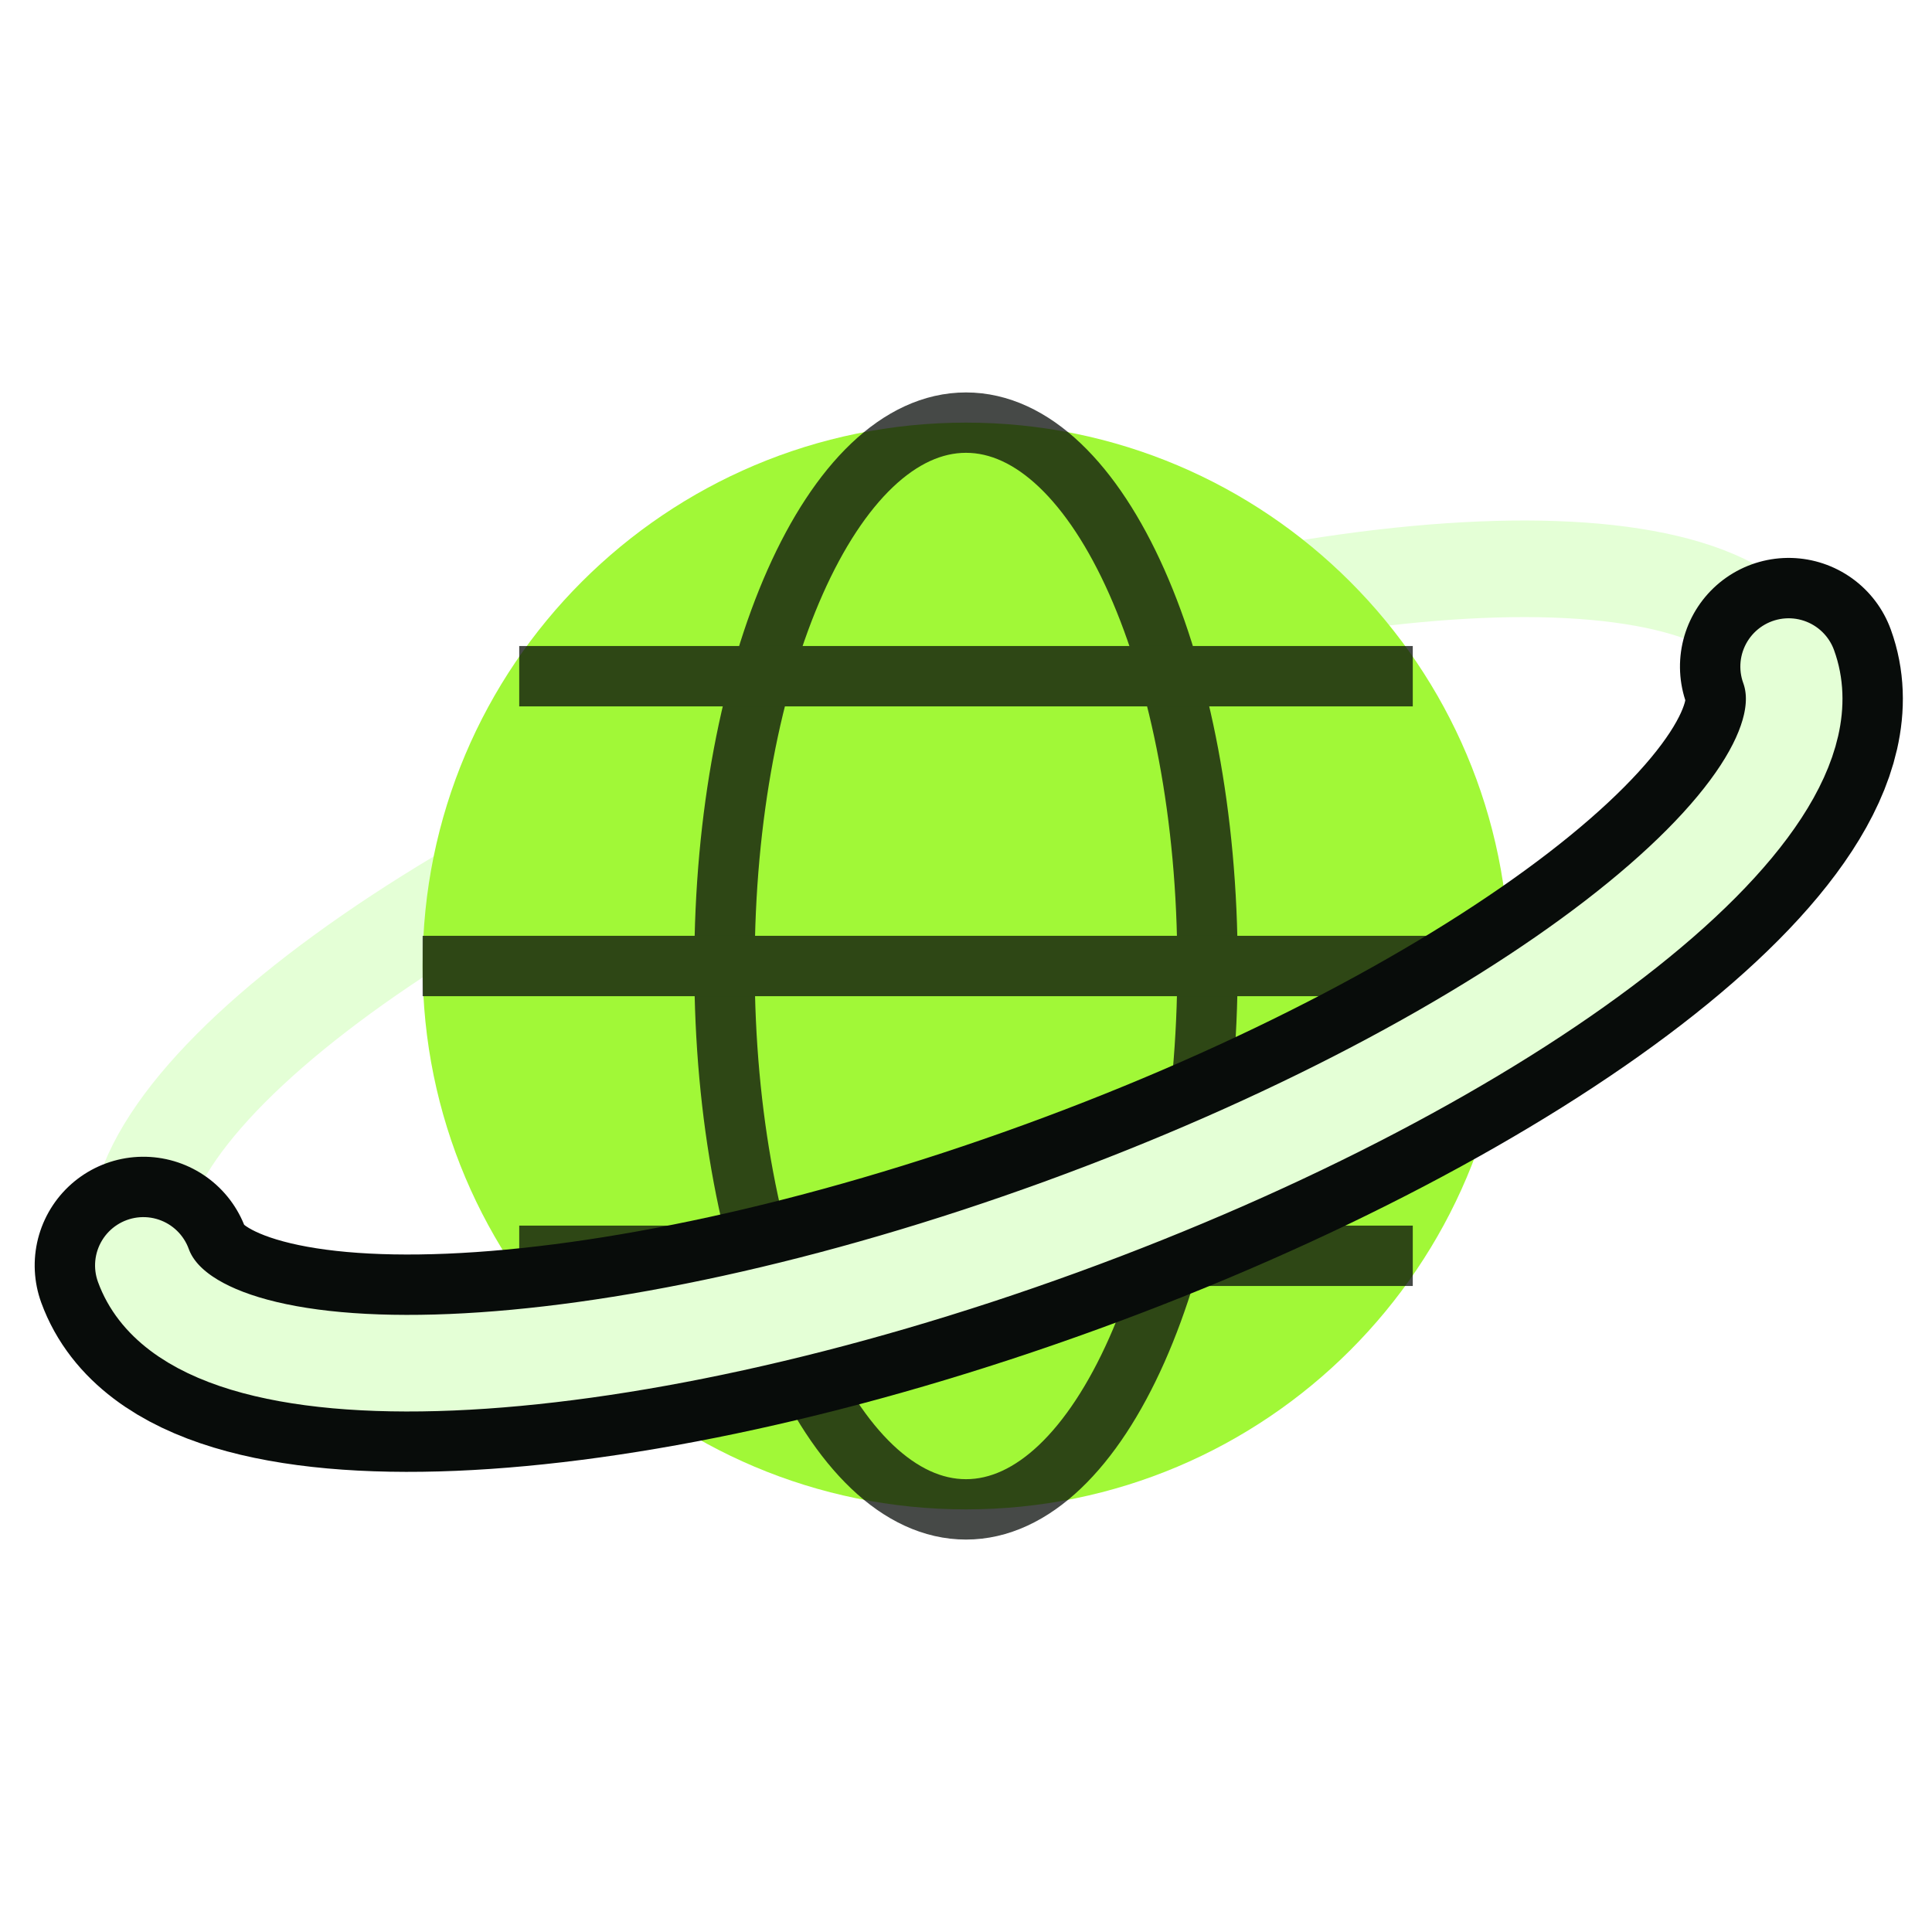
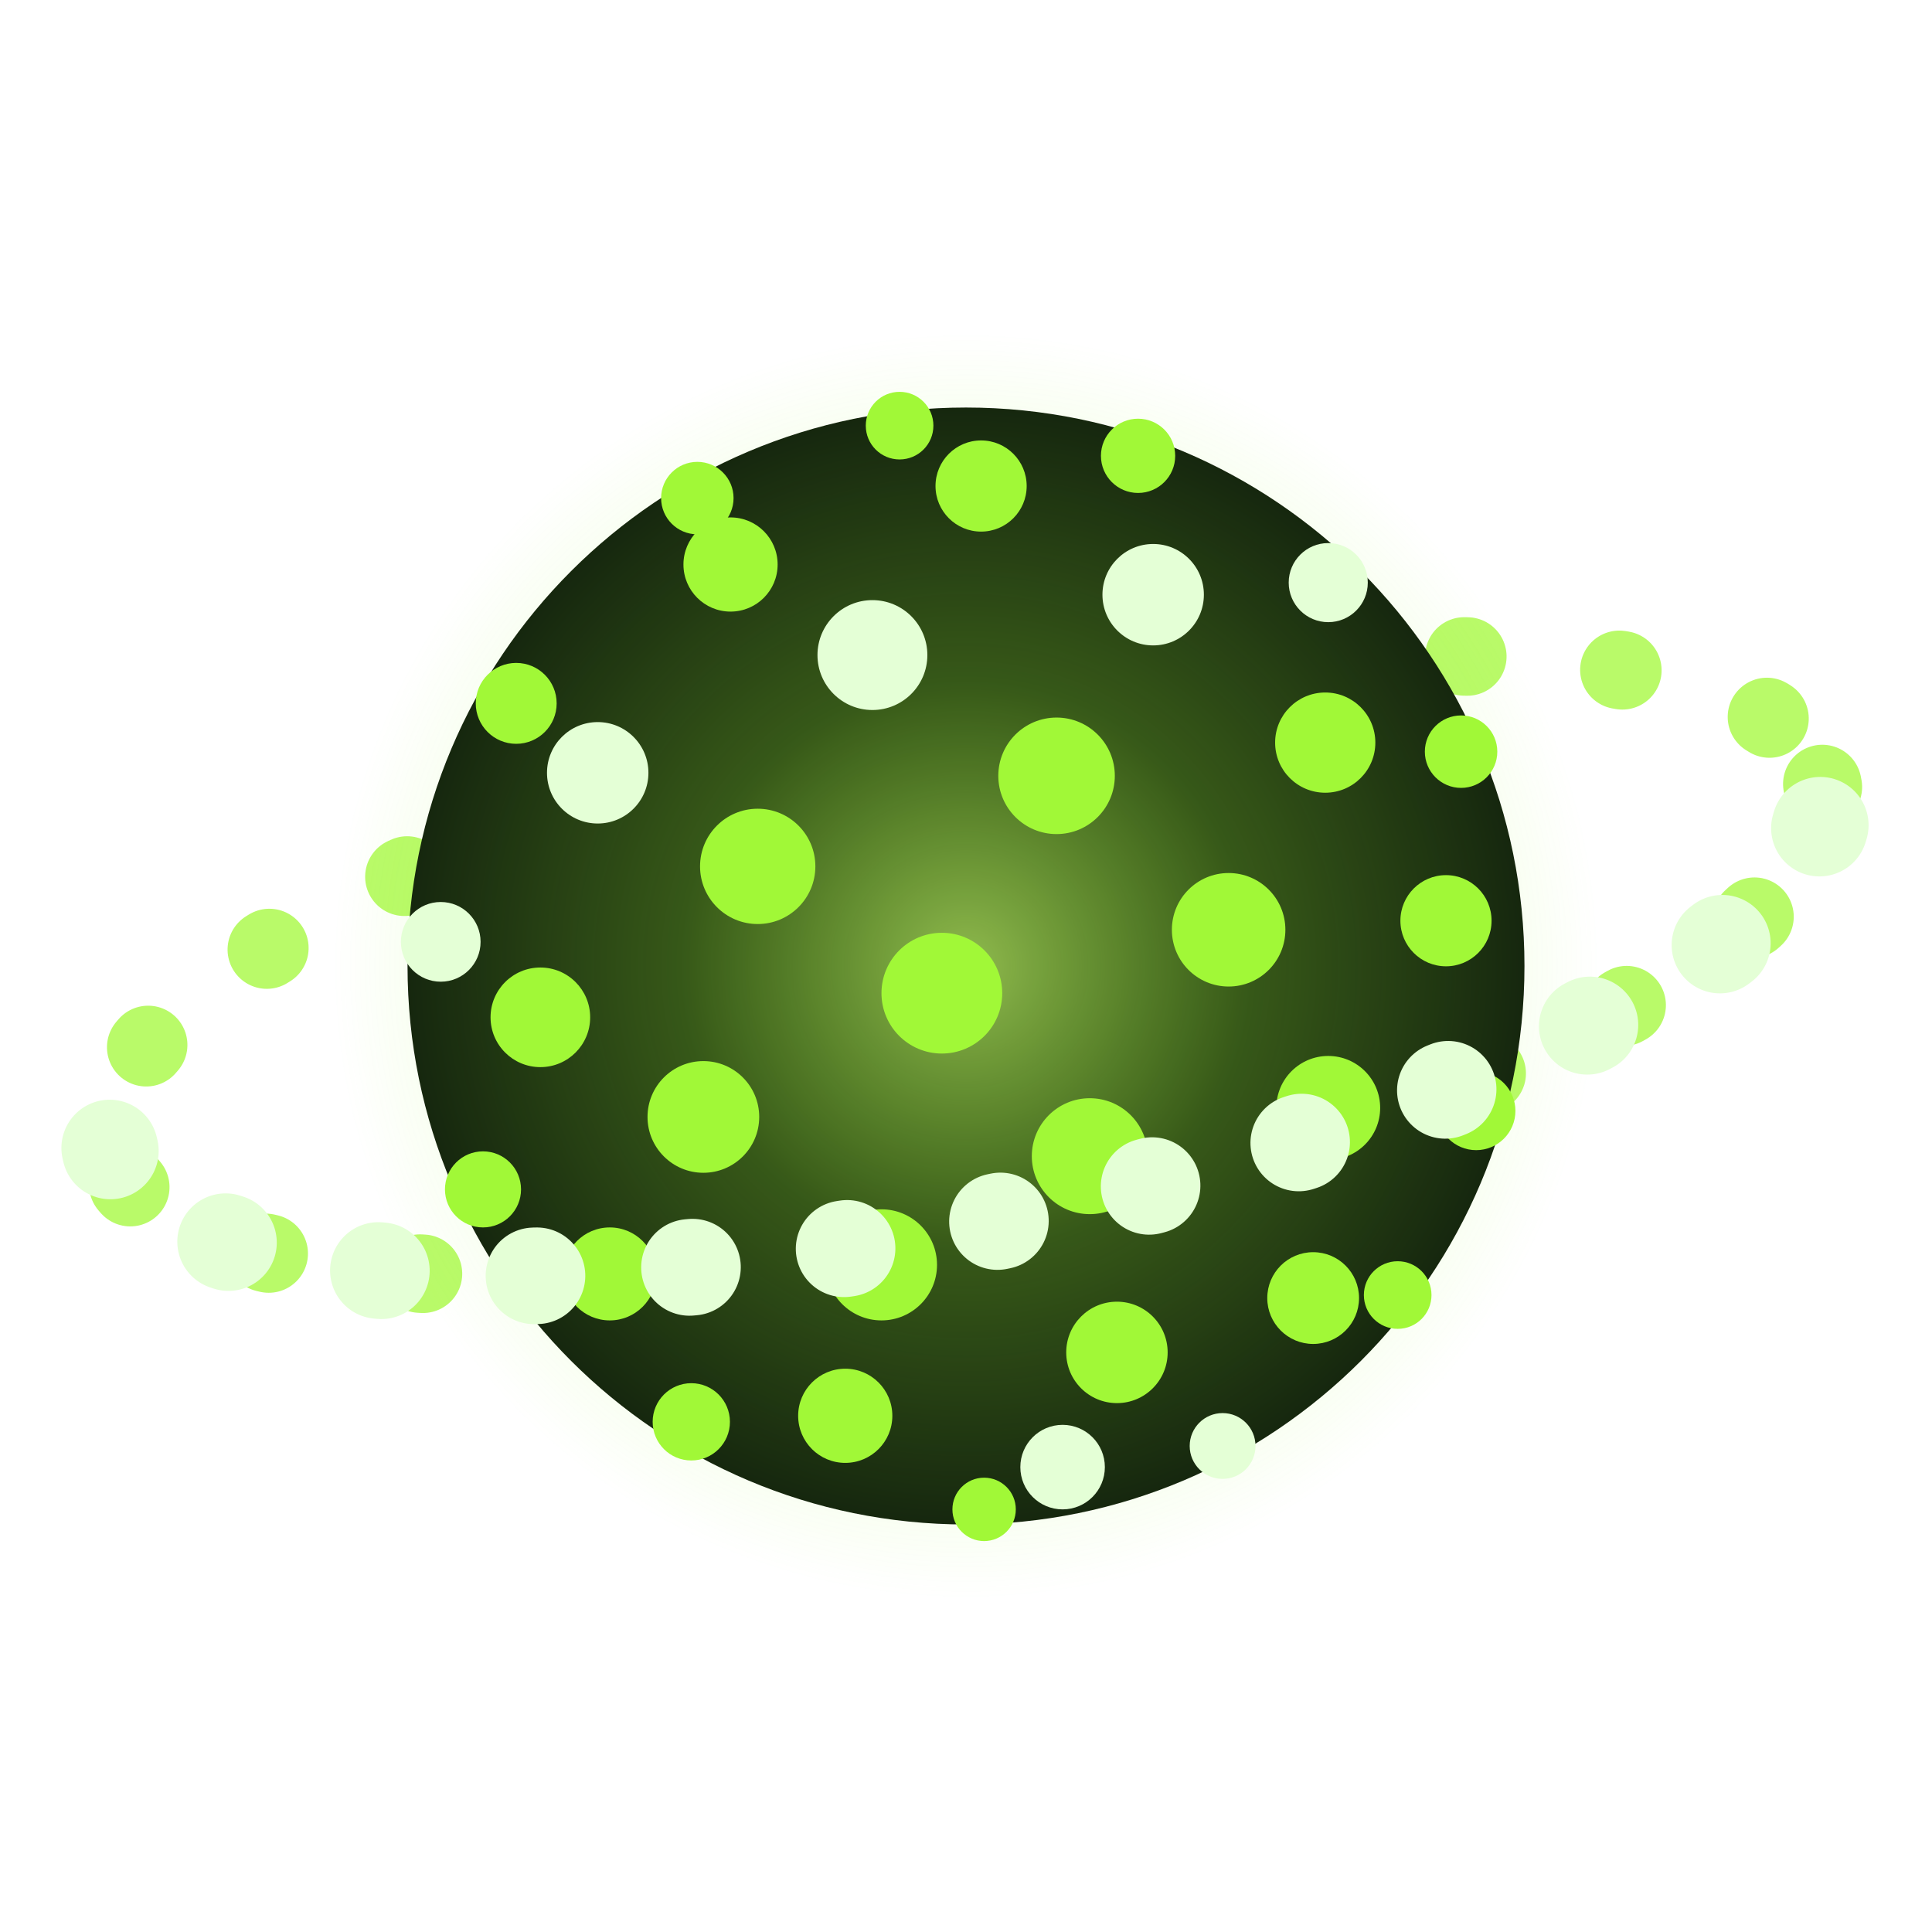
- <svg xmlns="http://www.w3.org/2000/svg" viewBox="0 0 32 32" fill="none">
-   <g transform="rotate(-20 16 16)">
-     <ellipse cx="16" cy="16" rx="14.5" ry="4.6" stroke="#e4ffd6" stroke-width="1.6" />
+ <svg xmlns="http://www.w3.org/2000/svg" viewBox="0 0 64 64" fill="none">
+   <defs>
+     <radialGradient id="g">
+       <stop offset="0" stop-color="#c8ff6b" stop-opacity=".7" />
+       <stop offset=".45" stop-color="#a1f837" stop-opacity=".28" />
+       <stop offset="1" stop-color="#a1f837" stop-opacity="0" />
+     </radialGradient>
+   </defs>
+   <g transform="rotate(-12 32 32)" opacity=".75">
+     <ellipse cx="32" cy="32" rx="29" ry="8.5" stroke="#a1f837" stroke-width="2.6" stroke-linecap="round" stroke-dasharray="0.1 5.06" />
  </g>
-   <circle cx="16" cy="16" r="9" fill="#a1f837" />
-   <g stroke="#080c0a" stroke-width="1" opacity=".75">
-     <ellipse cx="16" cy="16" rx="4" ry="9" />
-     <path d="M7 16h18M8.6 11.2h14.8M8.6 20.8h14.8" />
-   </g>
-   <g transform="rotate(-20 16 16)" stroke-linecap="round">
-     <path d="M1.5 16A14.5 4.6 0 0 0 30.5 16" stroke="#080c0a" stroke-width="3.6" />
-     <path d="M1.5 16A14.5 4.6 0 0 0 30.5 16" stroke="#e4ffd6" stroke-width="1.6" />
+   <circle cx="32" cy="32" r="18.5" fill="#0d1a0c" />
+   <circle cx="32" cy="32" r="21" fill="url(#g)" />
+   <circle cx="35.2" cy="48.6" r="1.40" fill="#e4ffd6" />
+   <circle cx="28.0" cy="46.9" r="1.56" fill="#a1f837" />
+   <circle cx="32.6" cy="50.0" r="1.05" fill="#a1f837" />
+   <circle cx="37.0" cy="44.8" r="1.68" fill="#a1f837" />
+   <circle cx="22.9" cy="47.1" r="1.28" fill="#a1f837" />
+   <circle cx="40.5" cy="47.9" r="1.09" fill="#e4ffd6" />
+   <circle cx="29.2" cy="41.9" r="1.84" fill="#a1f837" />
+   <circle cx="43.5" cy="43.0" r="1.52" fill="#a1f837" />
+   <circle cx="20.2" cy="42.2" r="1.54" fill="#a1f837" />
+   <circle cx="36.1" cy="38.3" r="1.92" fill="#a1f837" />
+   <circle cx="46.3" cy="42.9" r="1.12" fill="#a1f837" />
+   <circle cx="23.3" cy="37.0" r="1.85" fill="#a1f837" />
+   <circle cx="44.0" cy="36.7" r="1.72" fill="#a1f837" />
+   <circle cx="16.0" cy="39.4" r="1.26" fill="#a1f837" />
+   <circle cx="31.2" cy="32.9" r="2.00" fill="#a1f837" />
+   <circle cx="48.9" cy="36.8" r="1.30" fill="#a1f837" />
+   <circle cx="17.9" cy="33.7" r="1.65" fill="#a1f837" />
+   <circle cx="40.7" cy="30.8" r="1.88" fill="#a1f837" />
+   <circle cx="25.1" cy="28.7" r="1.91" fill="#a1f837" />
+   <circle cx="47.9" cy="30.5" r="1.51" fill="#a1f837" />
+   <circle cx="14.6" cy="31.2" r="1.32" fill="#e4ffd6" />
+   <circle cx="35.0" cy="25.7" r="1.93" fill="#a1f837" />
+   <circle cx="19.8" cy="25.6" r="1.68" fill="#e4ffd6" />
+   <circle cx="43.9" cy="24.6" r="1.66" fill="#a1f837" />
+   <circle cx="28.9" cy="21.7" r="1.82" fill="#e4ffd6" />
+   <circle cx="48.4" cy="24.9" r="1.20" fill="#a1f837" />
+   <circle cx="17.1" cy="23.3" r="1.34" fill="#a1f837" />
+   <circle cx="38.2" cy="19.7" r="1.68" fill="#e4ffd6" />
+   <circle cx="24.2" cy="18.7" r="1.56" fill="#a1f837" />
+   <circle cx="44.0" cy="19.3" r="1.31" fill="#e4ffd6" />
+   <circle cx="32.5" cy="16.1" r="1.51" fill="#a1f837" />
+   <circle cx="23.1" cy="16.5" r="1.20" fill="#a1f837" />
+   <circle cx="37.7" cy="15.1" r="1.23" fill="#a1f837" />
+   <circle cx="29.8" cy="14.1" r="1.12" fill="#a1f837" />
+   <g transform="rotate(-12 32 32)">
+     <path d="M3 32A29 8.5 0 0 0 61 32" stroke="#e4ffd6" stroke-width="3.2" stroke-linecap="round" stroke-dasharray="0.1 5.06" />
  </g>
</svg>
